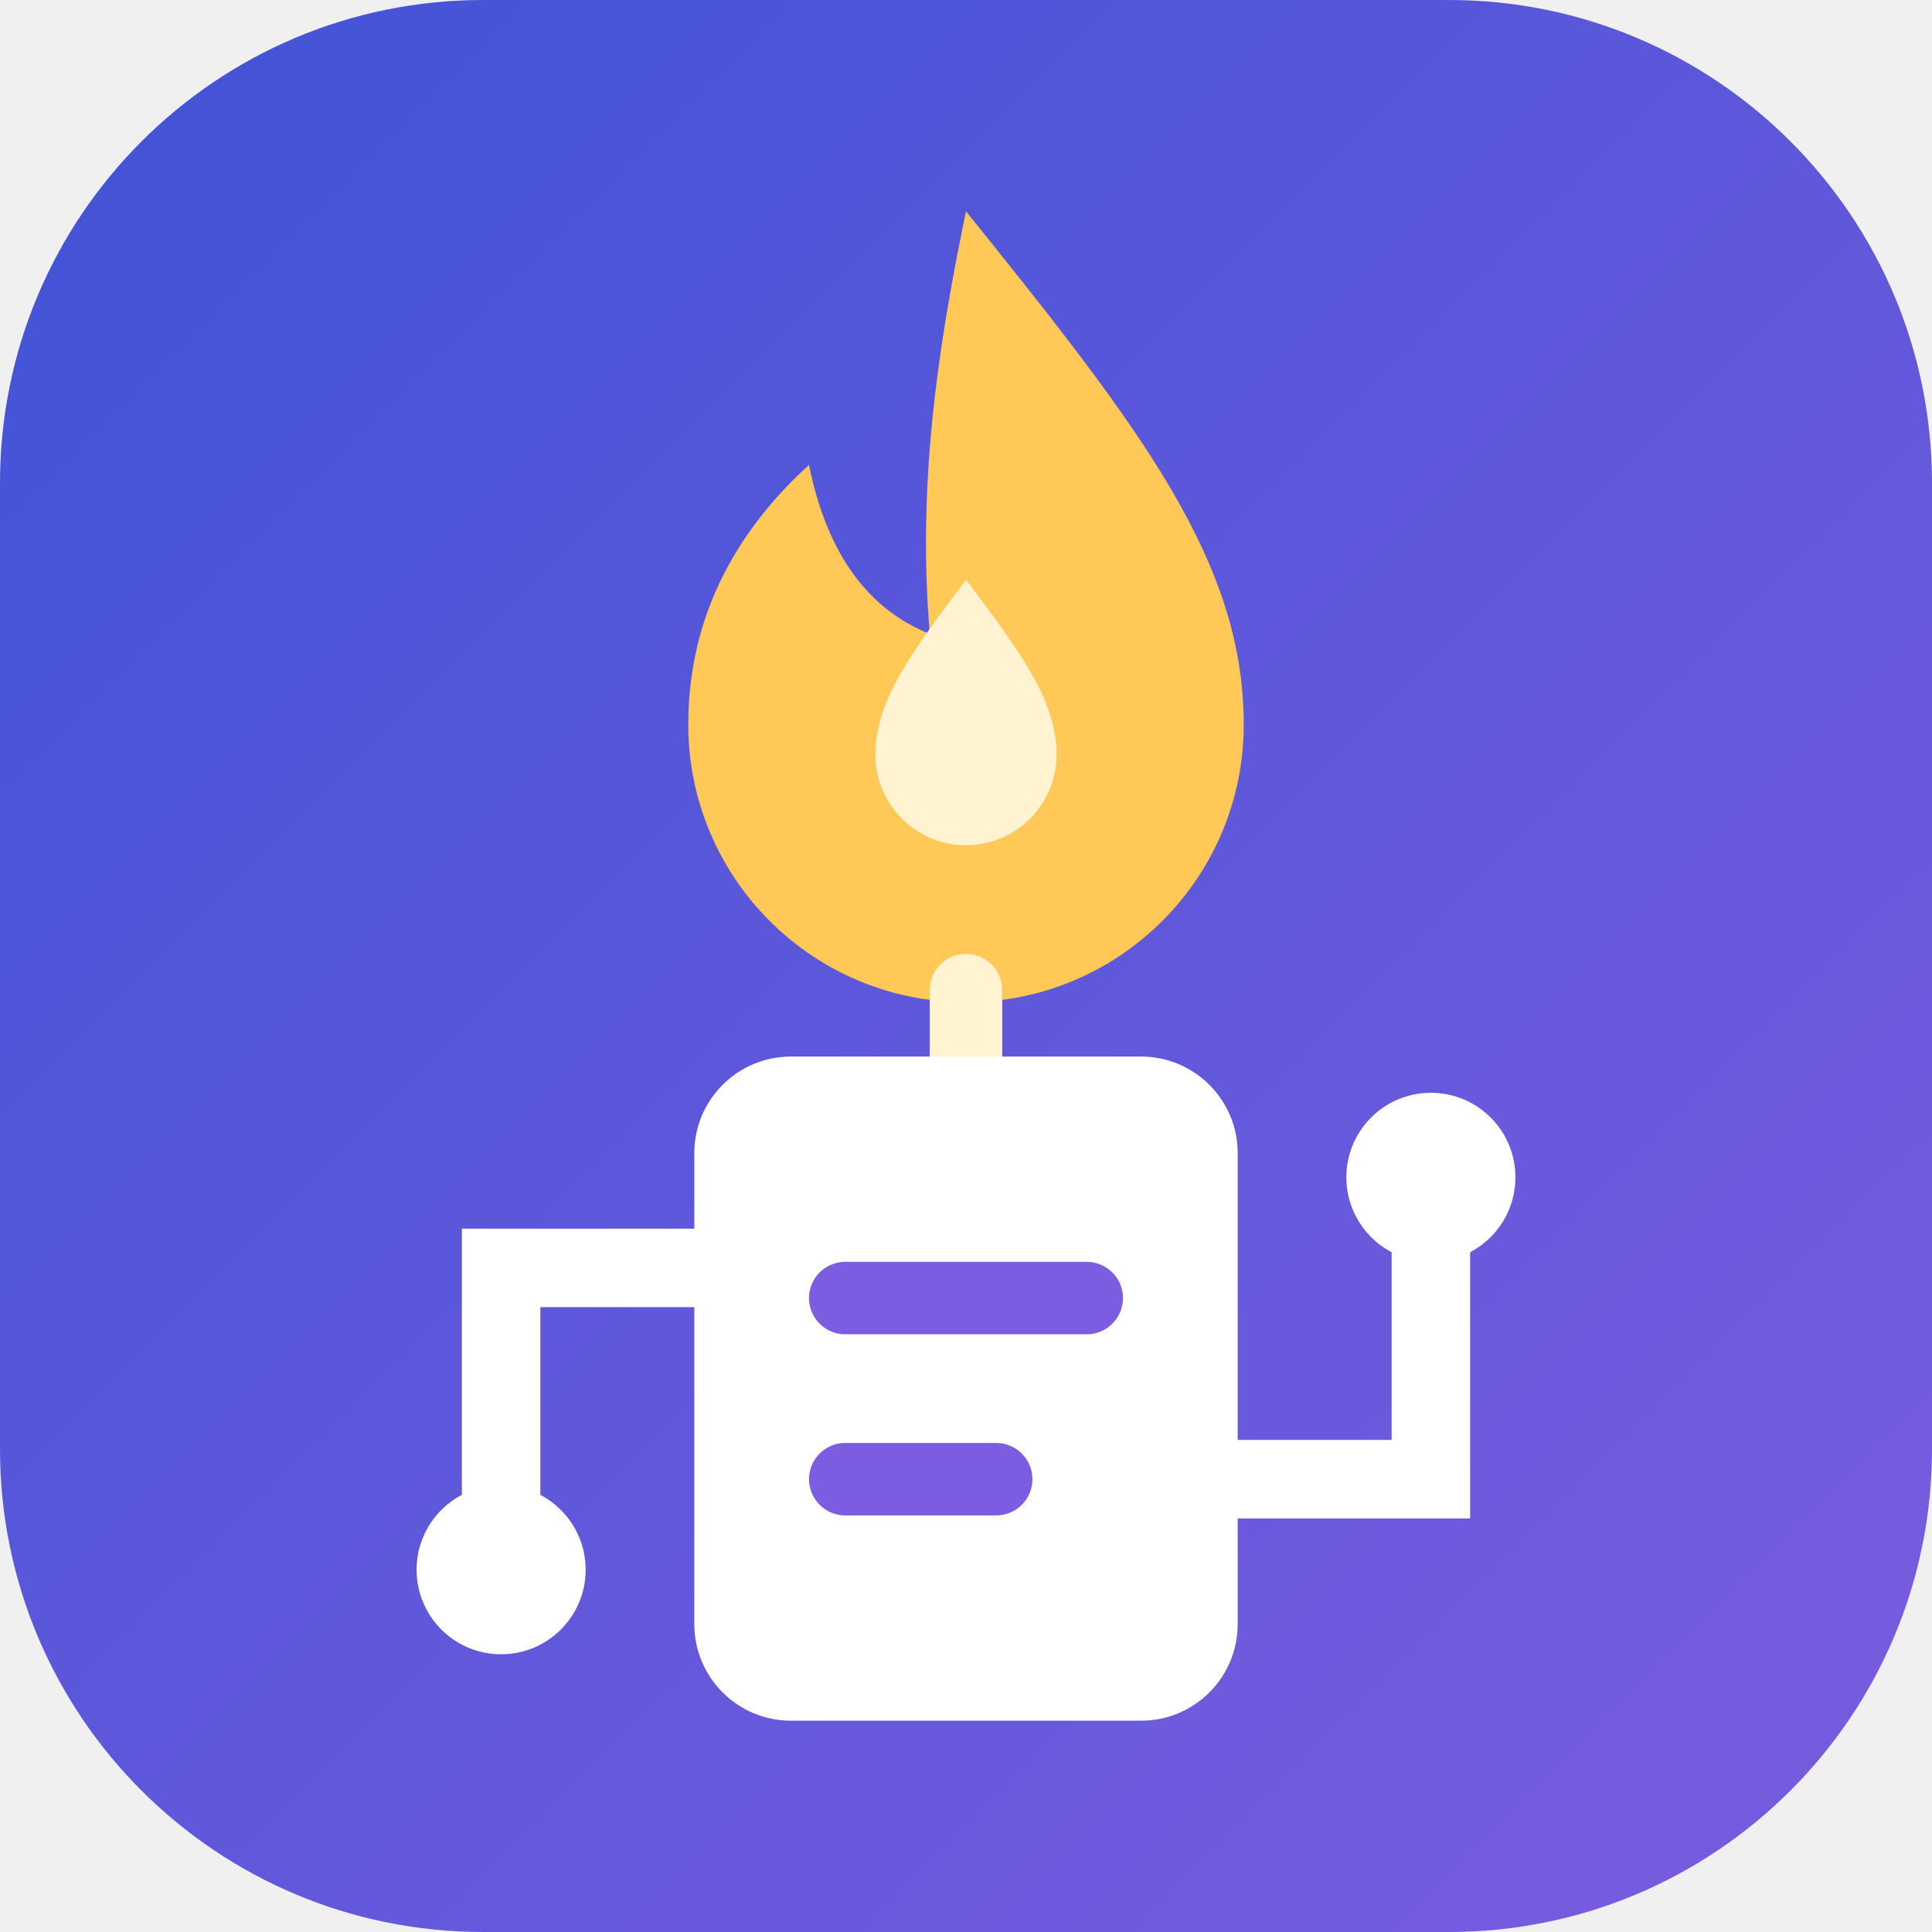
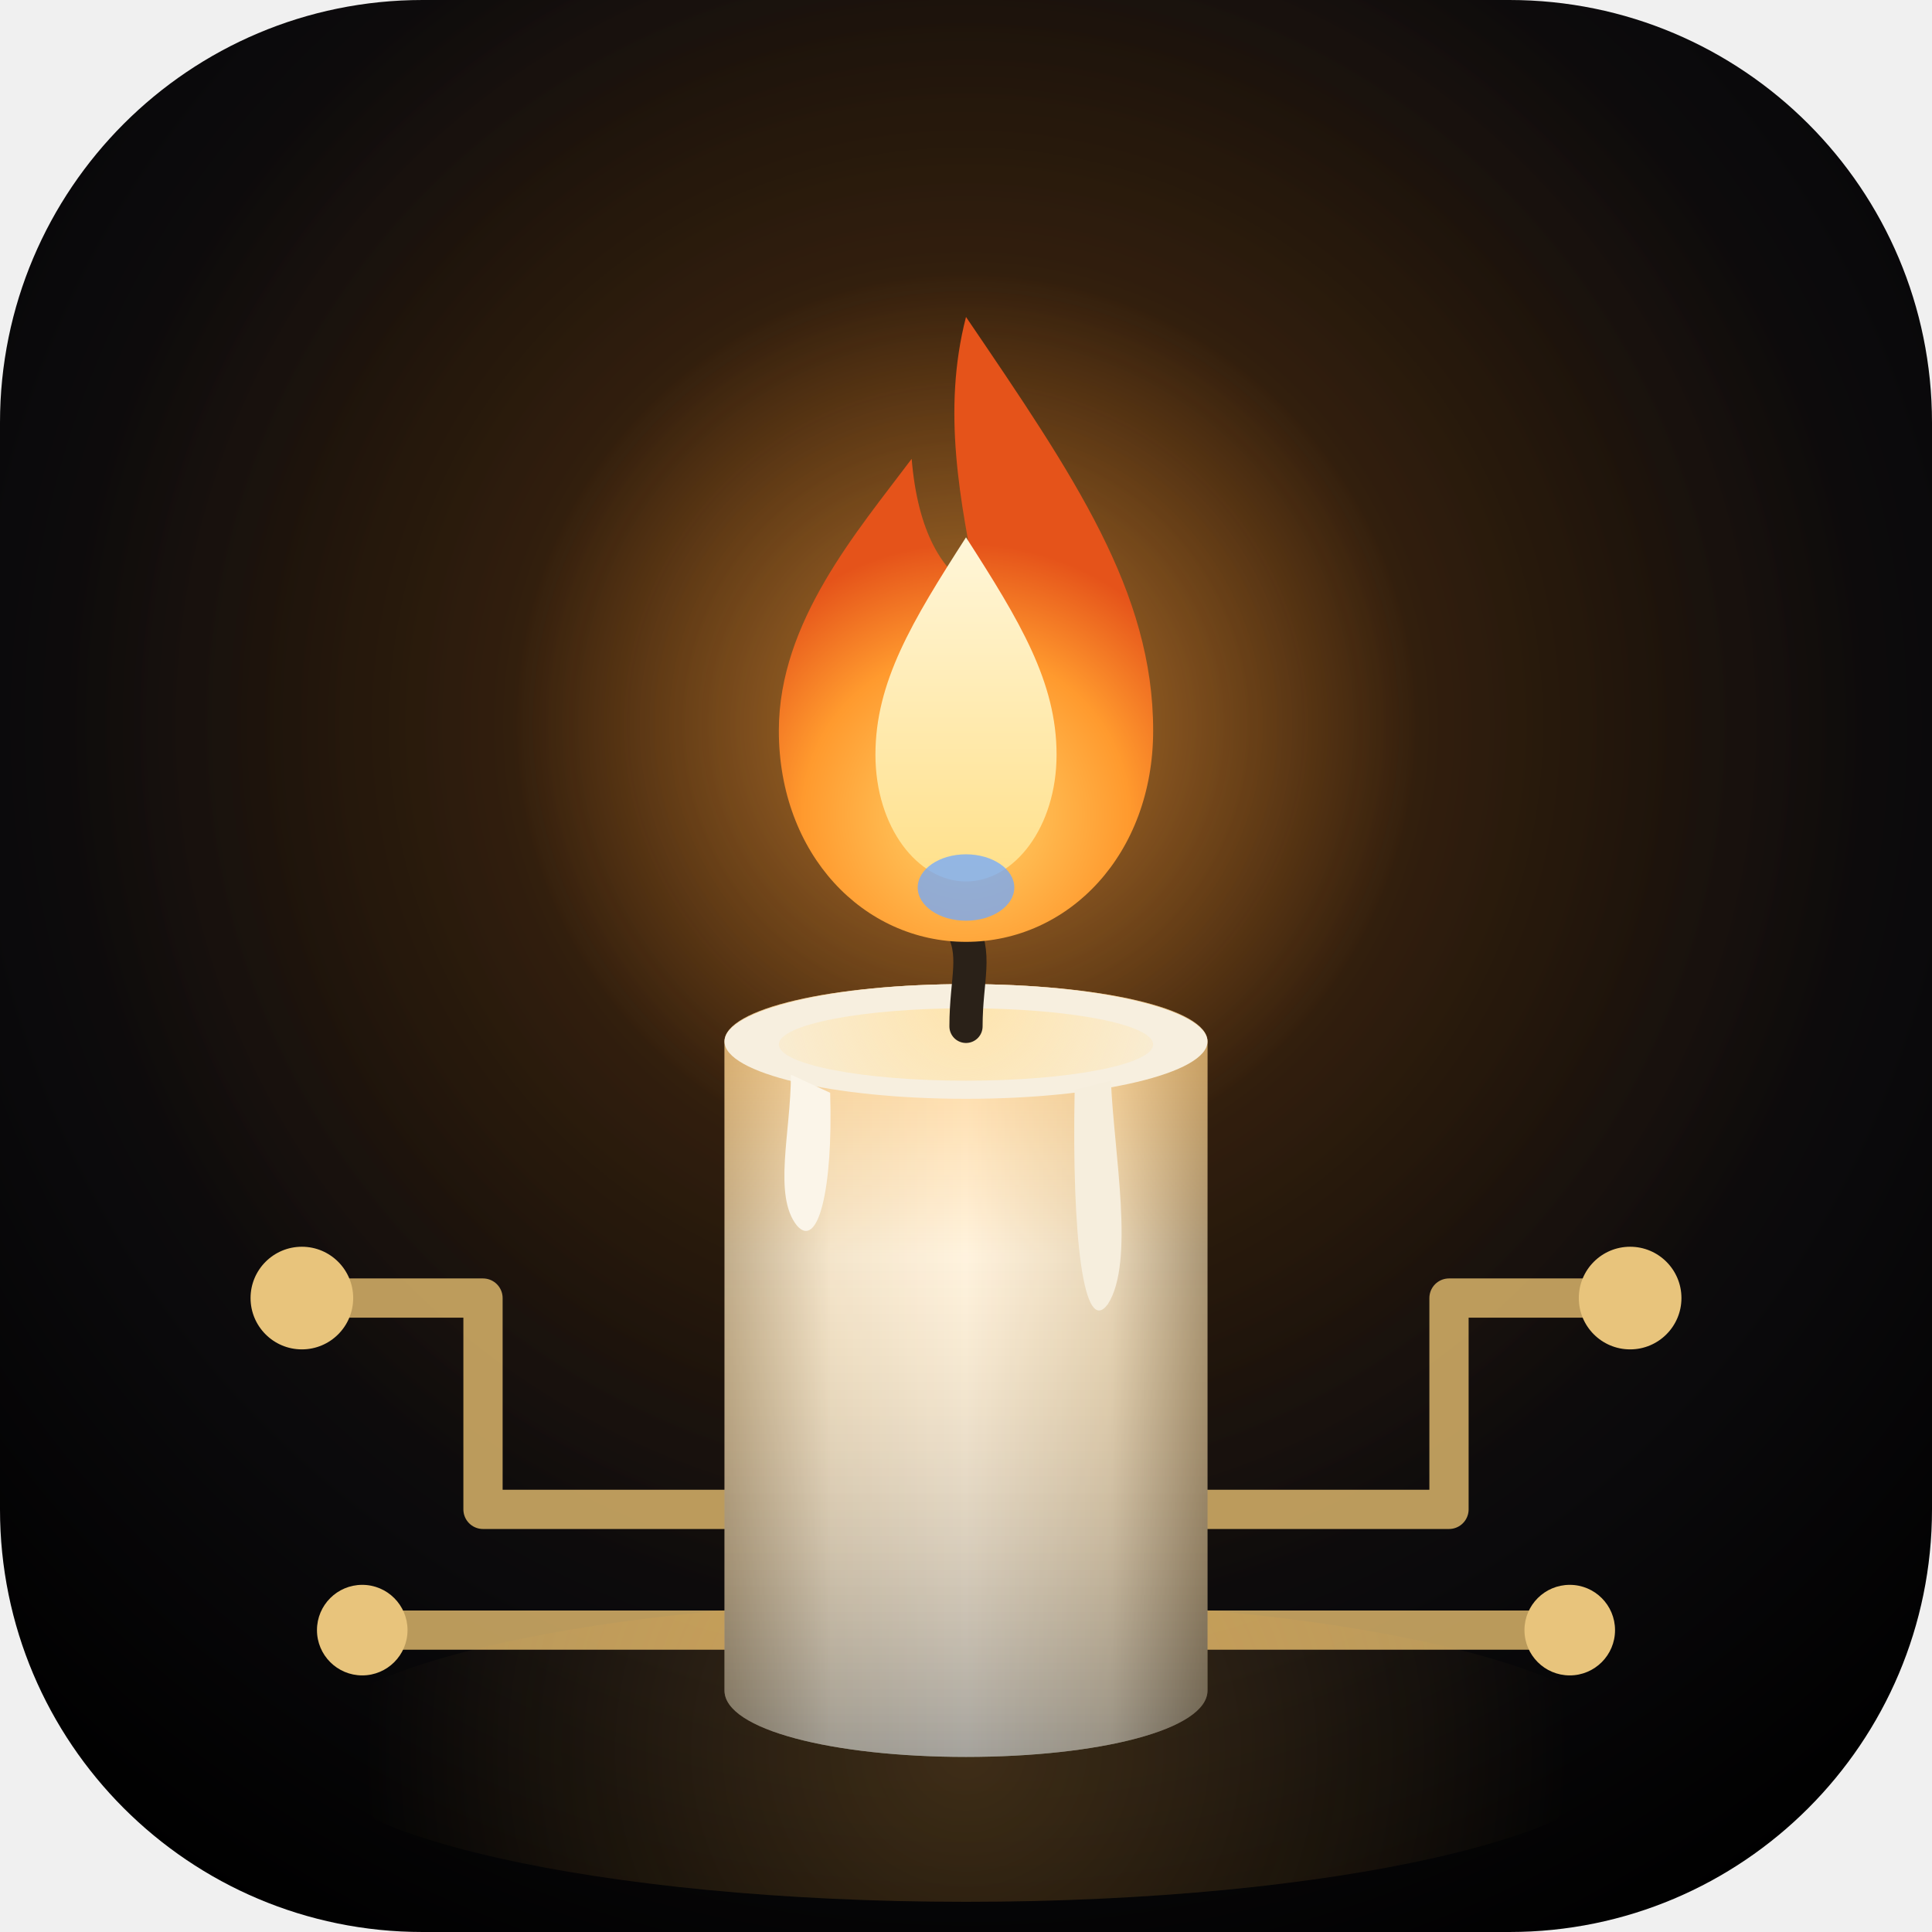
- <svg xmlns="http://www.w3.org/2000/svg" viewBox="0 0 32 32">
+ <svg xmlns="http://www.w3.org/2000/svg" viewBox="0 0 64 64">
  <defs>
-     <linearGradient id="g" x1="0" y1="0" x2="1" y2="1">
-       <stop offset="0%" stop-color="#4053D6" />
-       <stop offset="100%" stop-color="#7C5CE0" />
+     <radialGradient id="bg" cx="32" cy="24" r="46" gradientUnits="userSpaceOnUse">
+       <stop offset="0" stop-color="#3A2410" />
+       <stop offset=".35" stop-color="#1A120B" />
+       <stop offset=".7" stop-color="#0B0A0C" />
+       <stop offset="1" stop-color="#000000" />
+     </radialGradient>
+     <radialGradient id="halo" cx="32" cy="24" r="30" gradientUnits="userSpaceOnUse">
+       <stop offset="0" stop-color="#FFC56B" stop-opacity=".9" />
+       <stop offset=".18" stop-color="#FFA23A" stop-opacity=".45" />
+       <stop offset=".5" stop-color="#FF8A1F" stop-opacity=".1" />
+       <stop offset="1" stop-color="#FF8A1F" stop-opacity="0" />
+     </radialGradient>
+     <linearGradient id="wax" x1="0" y1="0" x2="1" y2="0">
+       <stop offset="0" stop-color="#B9AC94" />
+       <stop offset=".22" stop-color="#F3ECDD" />
+       <stop offset=".5" stop-color="#FFFBF2" />
+       <stop offset=".8" stop-color="#E6DCC8" />
+       <stop offset="1" stop-color="#9E917A" />
    </linearGradient>
+     <radialGradient id="glowtop" cx="32" cy="33" r="9" gradientUnits="userSpaceOnUse">
+       <stop offset="0" stop-color="#FFE3A8" stop-opacity=".9" />
+       <stop offset="1" stop-color="#FFE3A8" stop-opacity="0" />
+     </radialGradient>
+     <radialGradient id="flameOut" cx="32" cy="27" r="9" gradientUnits="userSpaceOnUse">
+       <stop offset="0" stop-color="#FFD36B" />
+       <stop offset=".6" stop-color="#FF9A2E" />
+       <stop offset="1" stop-color="#E5531A" />
+     </radialGradient>
+     <linearGradient id="flameIn" x1="0" y1="0" x2="0" y2="1">
+       <stop offset="0" stop-color="#FFF6D9" />
+       <stop offset="1" stop-color="#FFE08A" />
+     </linearGradient>
+     <linearGradient id="trace" x1="0" y1="0" x2="1" y2="0">
+       <stop offset="0" stop-color="#C9A45C" stop-opacity=".15" />
+       <stop offset="1" stop-color="#E2BE74" stop-opacity=".9" />
+     </linearGradient>
+     <linearGradient id="litbody" x1="0" y1="0" x2="0" y2="1">
+       <stop offset="0" stop-color="#FFB347" stop-opacity=".55" />
+       <stop offset=".35" stop-color="#FFB347" stop-opacity=".12" />
+       <stop offset="1" stop-color="#000" stop-opacity=".35" />
+     </linearGradient>
+     <radialGradient id="floor" cx="32" cy="58" r="20" gradientUnits="userSpaceOnUse">
+       <stop offset="0" stop-color="#FFB347" stop-opacity=".22" />
+       <stop offset="1" stop-color="#FFB347" stop-opacity="0" />
+     </radialGradient>
  </defs>
-   <rect width="32" height="32" rx="8" fill="url(#g)" />
-   <path d="M16 3.5c2.9 3.6 4.6 5.8 4.6 8.5a4.6 4.6 0 0 1-9.2 0c0-1.9.9-3.3 2-4.3.3 1.5 1 2.4 2 2.8-.2-2.4.1-4.6.6-7z" fill="#FFC857" />
-   <path d="M16 9.6c.9 1.2 1.5 2 1.5 2.9a1.5 1.5 0 0 1-3 0c0-.9.6-1.7 1.5-2.9z" fill="#FFF3D1" />
-   <path d="M16 16.4v1.4" stroke="#FFF3D1" stroke-width="1.2" stroke-linecap="round" />
-   <rect x="11.5" y="17.5" width="9" height="11" rx="1.6" fill="#fff" />
-   <path d="M11.5 21h-3.2v4.2M20.5 24.5h3.2v-4.2" stroke="#fff" stroke-width="1.3" fill="none" stroke-linecap="round" />
-   <circle cx="8.3" cy="26" r="1.4" fill="#fff" />
-   <circle cx="23.7" cy="19.5" r="1.4" fill="#fff" />
-   <path d="M14 21.5h4M14 24.5h2.5" stroke="#7C5CE0" stroke-width="1.2" stroke-linecap="round" />
+   <rect width="64" height="64" rx="14" fill="url(#bg)" />
+   <circle cx="32" cy="24" r="30" fill="url(#halo)" />
+   <g fill="none" stroke="#D9B46A" stroke-width="1.3" stroke-linecap="round" stroke-linejoin="round" opacity=".85">
+     <path d="M24 50 H16 V43 H10" />
+     <path d="M24 54 H12" />
+     <path d="M40 50 H48 V43 H54" />
+     <path d="M40 54 H52" />
+   </g>
+   <g fill="#E8C47C">
+     <circle cx="10" cy="43" r="1.7" />
+     <circle cx="12" cy="54" r="1.5" />
+     <circle cx="54" cy="43" r="1.7" />
+     <circle cx="52" cy="54" r="1.5" />
+   </g>
+   <ellipse cx="32" cy="58" rx="22" ry="5" fill="url(#floor)" />
+   <path d="M24 34.5 C24 33.4 27.6 32.6 32 32.6 C36.4 32.6 40 33.4 40 34.5 V56 C40 57.3 36.4 58.2 32 58.2 C27.6 58.2 24 57.3 24 56 Z" fill="url(#wax)" />
+   <path d="M24 34.5 C24 33.4 27.6 32.6 32 32.6 C36.4 32.6 40 33.4 40 34.5 V56 C40 57.3 36.4 58.2 32 58.2 C27.6 58.2 24 57.3 24 56 Z" fill="url(#litbody)" />
+   <ellipse cx="32" cy="34.5" rx="8" ry="1.9" fill="#F7EFDF" />
+   <ellipse cx="32" cy="34.6" rx="6.2" ry="1.2" fill="url(#glowtop)" />
+   <path d="M26.2 35.6 C26.2 37.5 25.6 39.6 26.4 40.6 C27.1 41.4 27.6 39.4 27.5 36.2 Z" fill="#FBF5E9" />
+   <path d="M36.8 35.8 C36.9 38.2 37.6 41.8 36.7 43.2 C35.9 44.3 35.5 41 35.6 36.1 Z" fill="#F6EEDD" />
+   <path d="M32 34 C32 32.4 32.4 31.6 31.8 30.6" stroke="#2A2118" stroke-width="1.1" fill="none" stroke-linecap="round" />
+   <path d="M32 10.5 C35.6 15.8 38.2 19.6 38.2 24.2 C38.2 28.3 35.4 31.2 32 31.2 C28.6 31.2 25.8 28.3 25.8 24.2 C25.8 20.6 28.4 17.6 30.2 15.2 C30.4 17.6 31.2 19 32.4 19.6 C31.8 16.6 31.2 13.6 32 10.5 Z" fill="url(#flameOut)" />
+   <path d="M32 17.8 C33.8 20.6 35 22.6 35 25 C35 27.4 33.6 29.2 32 29.2 C30.4 29.2 29 27.4 29 25 C29 22.6 30.2 20.6 32 17.8 Z" fill="url(#flameIn)" />
+   <ellipse cx="32" cy="29.4" rx="1.6" ry="1.1" fill="#6FA8FF" opacity=".75" />
</svg>
